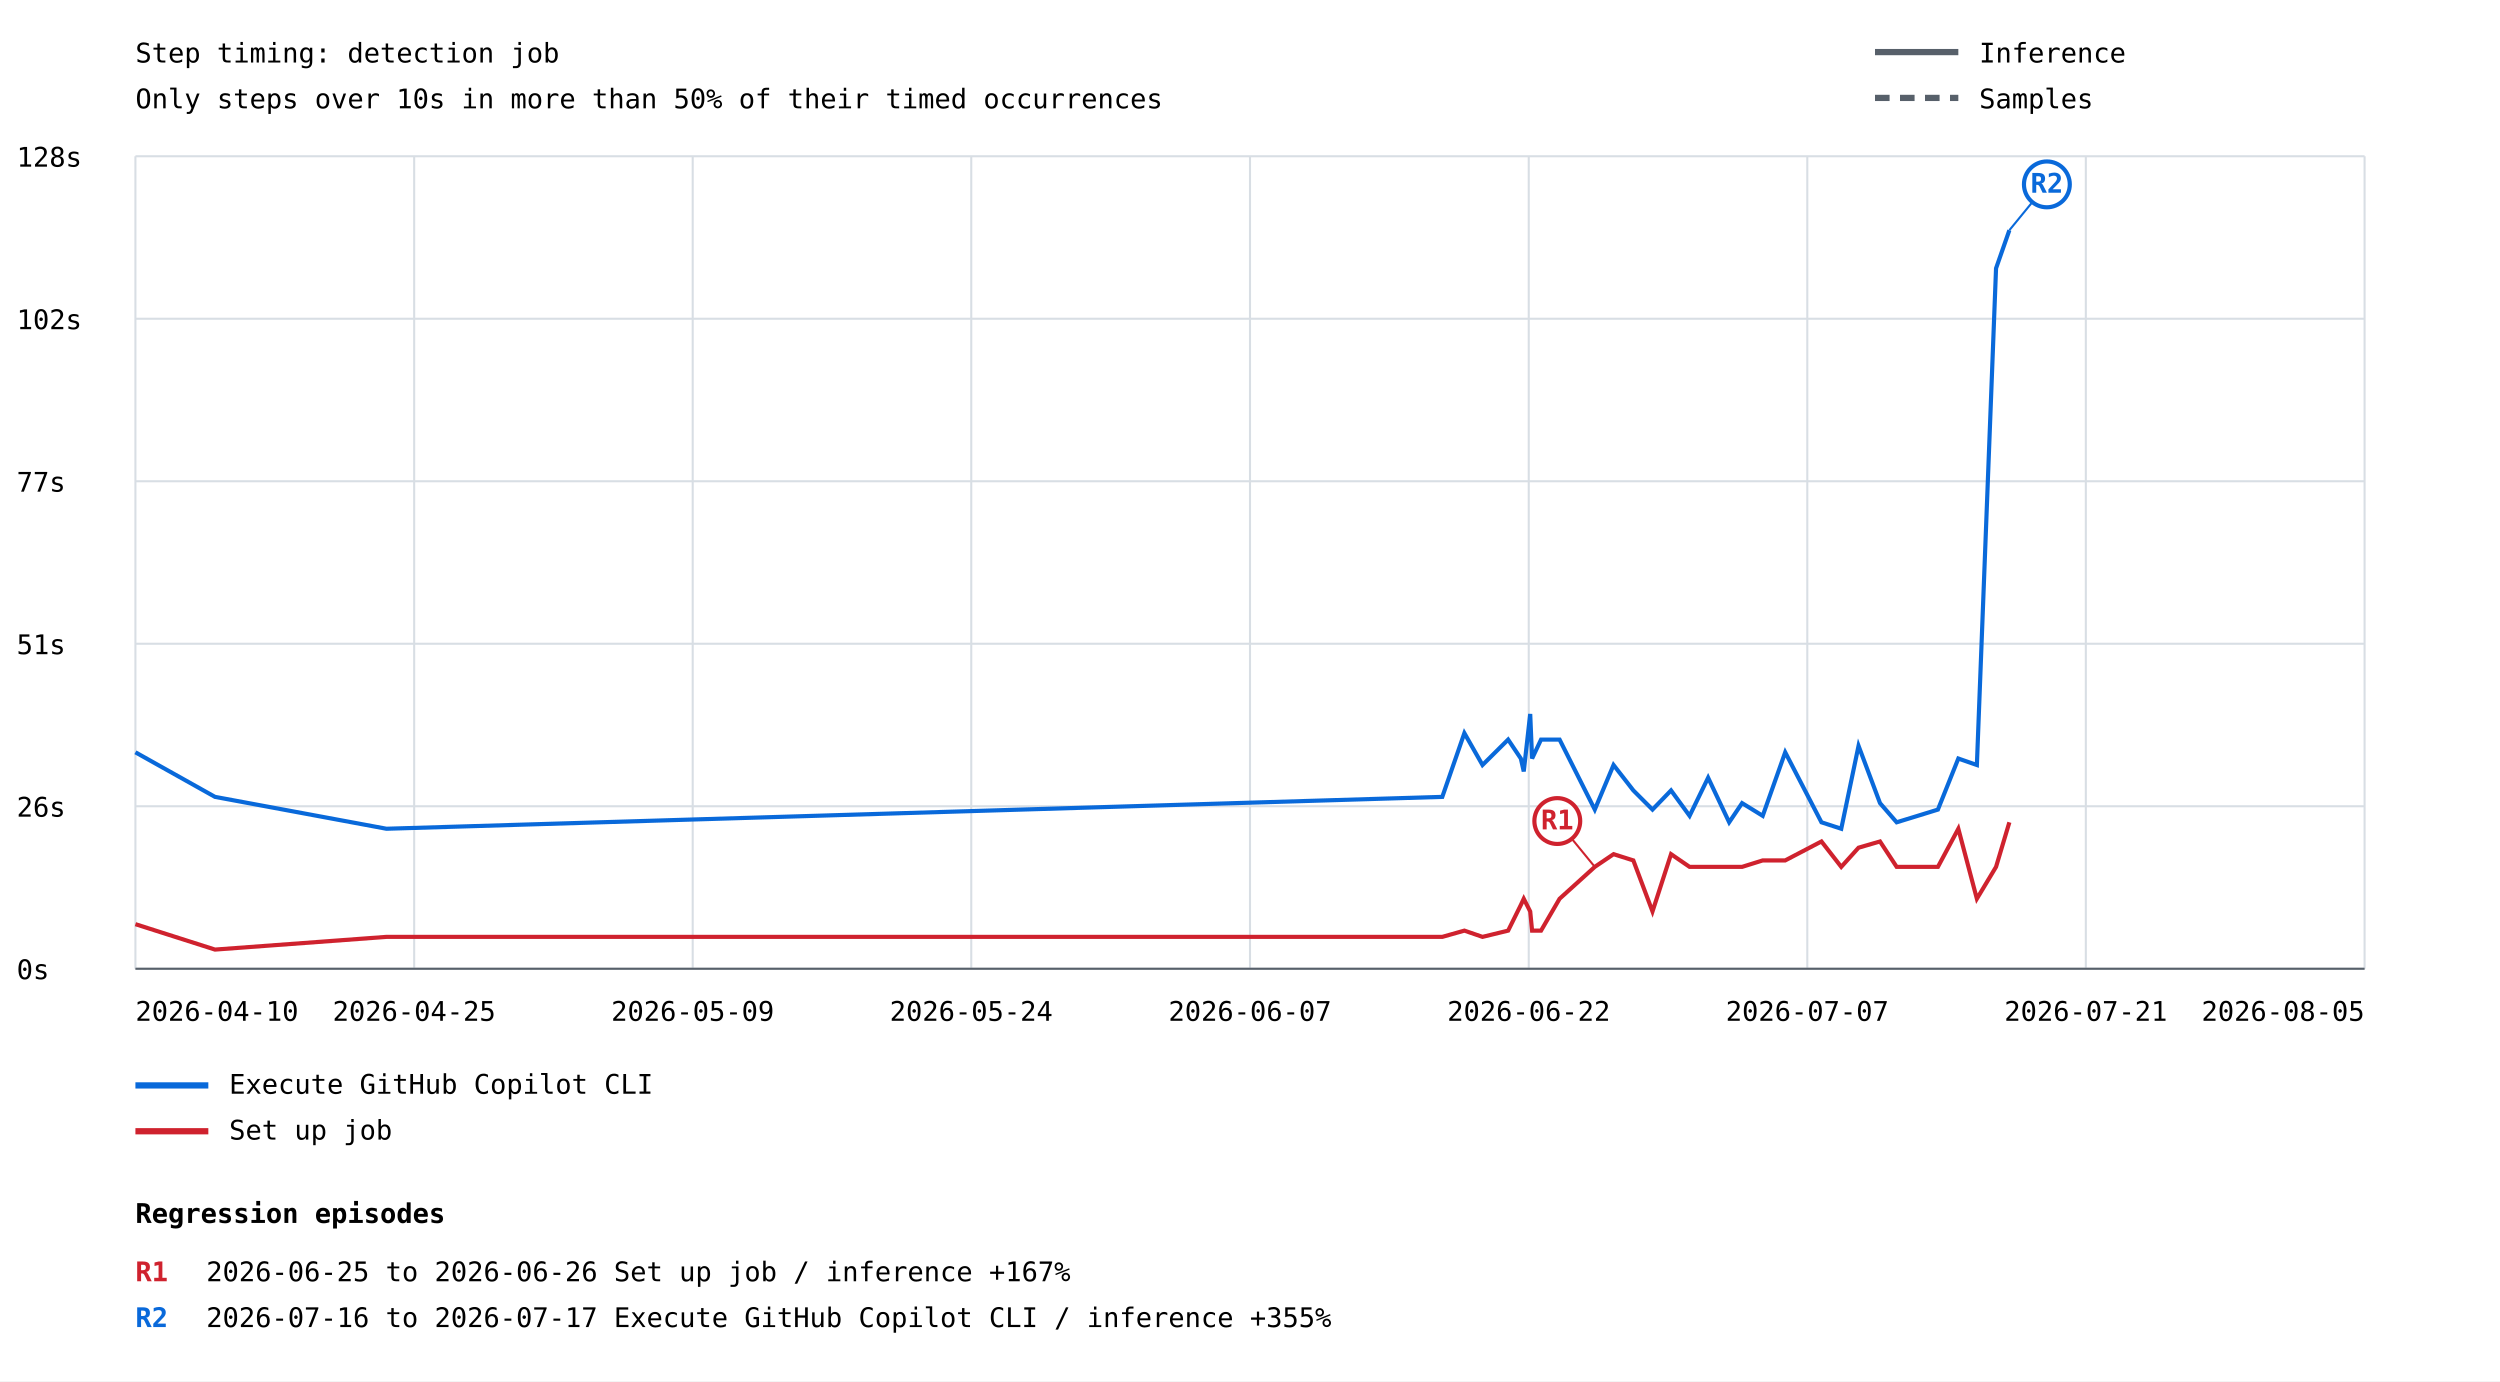
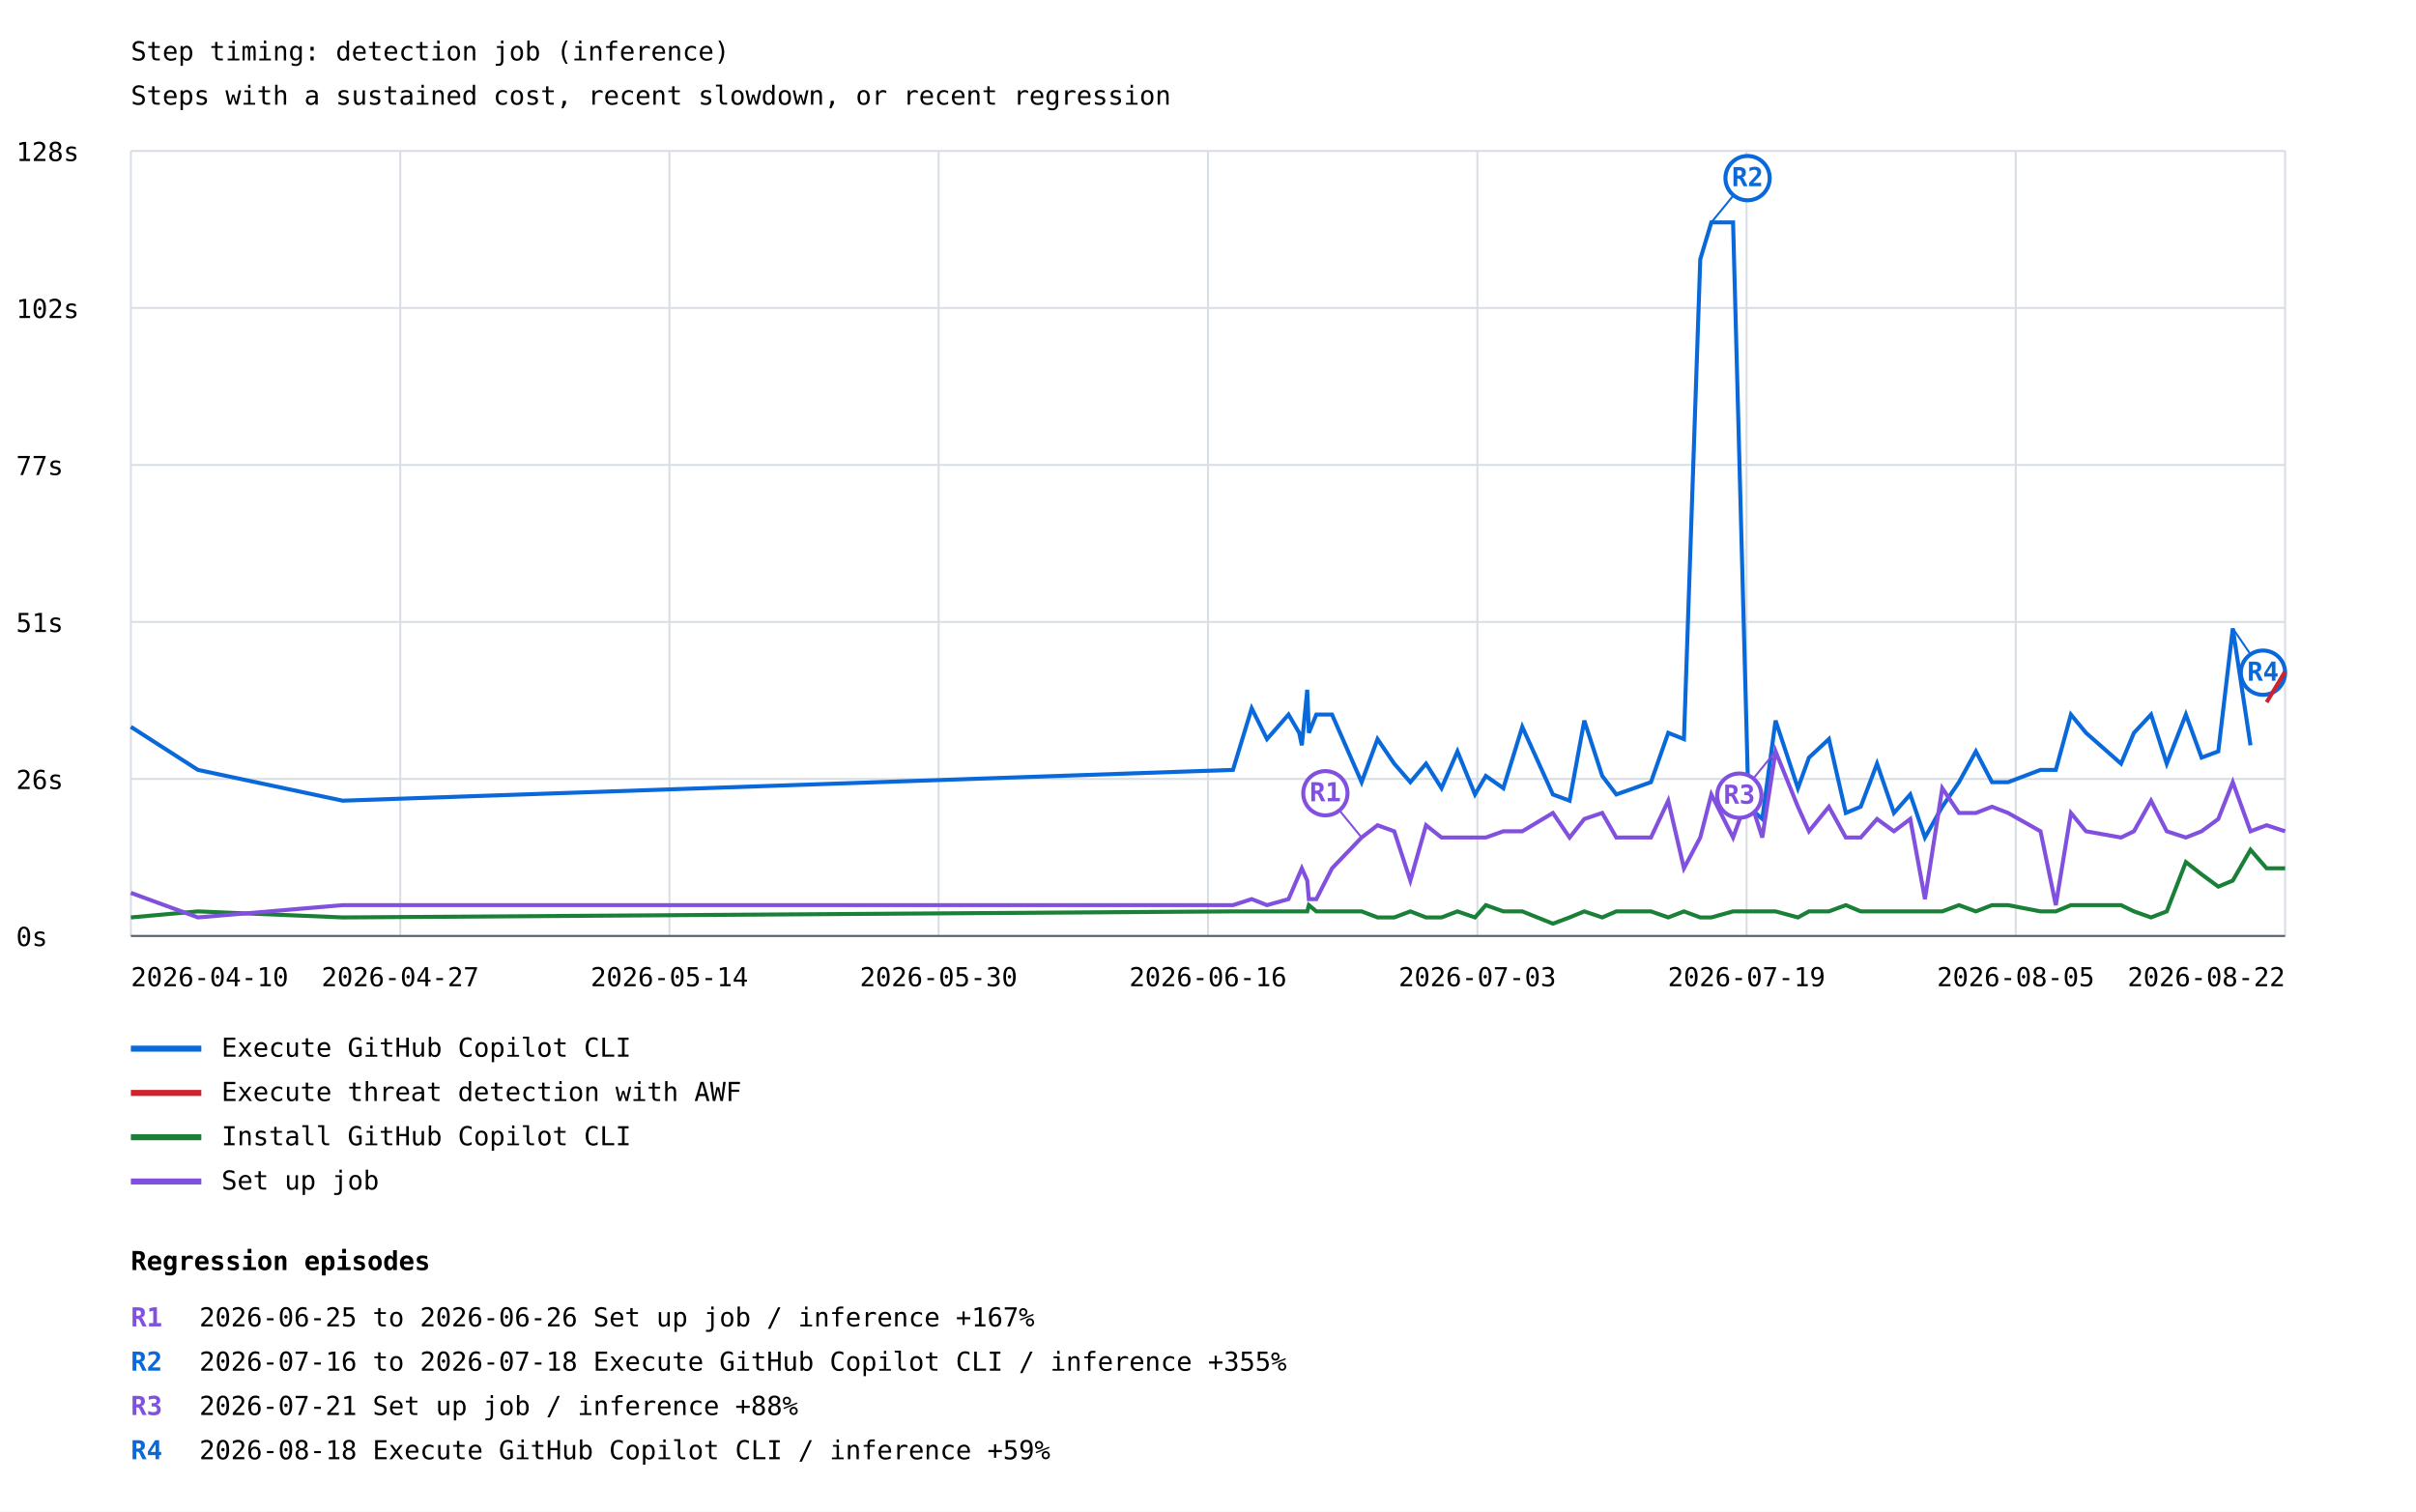
- <svg xmlns="http://www.w3.org/2000/svg" width="1200" height="663" viewBox="0 0 1200 663">
+ <svg xmlns="http://www.w3.org/2000/svg" width="1200" height="751" viewBox="0 0 1200 751">
  <rect width="100%" height="100%" fill="white" />
  <style>text{font-family:ui-monospace,monospace;font-size:13px}.axis{stroke:#57606a;stroke-width:1}.grid{stroke:#d8dee4;stroke-width:1}</style>
-   <text x="65" y="30" font-size="20">Step timing: detection job</text>
-   <text x="65" y="52">Only steps over 10s in more than 50% of their timed occurrences</text>
+   <text x="65" y="30" font-size="20">Step timing: detection job (inference)</text>
+   <text x="65" y="52">Steps with a sustained cost, recent slowdown, or recent regression</text>
  <line class="grid" x1="65" y1="465.0" x2="1135" y2="465.0" />
  <text x="8" y="470.0">0s</text>
  <line class="grid" x1="65" y1="387.0" x2="1135" y2="387.0" />
  <text x="8" y="392.0">26s</text>
  <line class="grid" x1="65" y1="309.0" x2="1135" y2="309.0" />
  <text x="8" y="314.0">51s</text>
  <line class="grid" x1="65" y1="231.0" x2="1135" y2="231.0" />
  <text x="8" y="236.0">77s</text>
  <line class="grid" x1="65" y1="153.0" x2="1135" y2="153.0" />
  <text x="8" y="158.0">102s</text>
  <line class="grid" x1="65" y1="75.0" x2="1135" y2="75.0" />
  <text x="8" y="80.0">128s</text>
  <line class="grid" x1="65.0" y1="75" x2="65.0" y2="465" />
  <line class="grid" x1="198.8" y1="75" x2="198.8" y2="465" />
  <line class="grid" x1="332.5" y1="75" x2="332.5" y2="465" />
  <line class="grid" x1="466.2" y1="75" x2="466.2" y2="465" />
  <line class="grid" x1="600.0" y1="75" x2="600.0" y2="465" />
  <line class="grid" x1="733.8" y1="75" x2="733.8" y2="465" />
  <line class="grid" x1="867.5" y1="75" x2="867.5" y2="465" />
  <line class="grid" x1="1001.2" y1="75" x2="1001.2" y2="465" />
  <line class="grid" x1="1135.0" y1="75" x2="1135.0" y2="465" />
-   <polyline points="65.0,361.1 103.2,382.5 185.5,397.8 692.3,382.5 702.9,351.9 711.6,367.2 723.9,355.0 730.0,364.1 731.4,370.3 734.5,342.7 735.4,364.1 739.7,355.0 748.6,355.0 765.5,388.6 774.5,367.2 784.0,379.4 793.2,388.6 802.1,379.4 811.0,391.6 819.9,373.3 830.0,394.7 836.2,385.5 846.1,391.6 856.9,361.1 874.3,394.7 883.8,397.8 892.1,358.0 902.4,385.5 910.4,394.7 920.5,391.6 930.2,388.6 940.0,364.1 948.9,367.2 958.1,128.8 964.5,110.5" fill="none" stroke="#0969da" stroke-width="2" />
-   <line x1="964.5" y1="110.5" x2="982.5" y2="88.5" stroke="#0969da" stroke-width="1" />
-   <circle cx="982.5" cy="88.5" r="11" fill="white" stroke="#0969da" stroke-width="2" />
-   <text x="982.5" y="92.5" fill="#0969da" font-size="10" font-weight="bold" text-anchor="middle">R2</text>
+   <polyline points="65.0,361.1 98.3,382.5 170.2,397.8 612.4,382.5 621.7,351.9 629.3,367.2 640.0,355.0 645.3,364.1 646.6,370.3 649.3,342.7 650.1,364.1 653.8,355.0 661.6,355.0 676.3,388.6 684.2,367.2 692.5,379.4 700.5,388.6 708.3,379.4 716.0,391.6 723.9,373.3 732.6,394.7 738.0,385.5 746.7,391.6 756.1,361.1 771.3,394.7 779.6,397.8 786.9,358.0 795.8,385.5 802.8,394.7 811.6,391.6 820.0,388.6 828.6,364.1 836.4,367.2 844.5,128.8 850.0,110.5 860.8,110.5 868.5,400.8 875.3,406.9 881.9,358.0 893.0,391.6 898.5,376.4 908.4,367.2 916.8,403.9 924.2,400.8 932.3,379.4 940.7,403.9 948.8,394.7 956.1,416.1 964.7,400.8 973.0,388.6 981.4,373.3 989.4,388.6 997.4,388.6 1013.5,382.5 1021.1,382.5 1028.6,355.0 1036.1,364.1 1053.5,379.4 1059.9,364.1 1068.4,355.0 1076.2,379.4 1085.7,355.0 1093.5,376.4 1101.8,373.3 1109.0,312.2 1117.8,370.3" fill="none" stroke="#0969da" stroke-width="2" />
+   <line x1="850.0" y1="110.5" x2="868.0" y2="88.5" stroke="#0969da" stroke-width="1" />
+   <circle cx="868.0" cy="88.5" r="11" fill="white" stroke="#0969da" stroke-width="2" />
+   <text x="868.0" y="92.5" fill="#0969da" font-size="10" font-weight="bold" text-anchor="middle">R2</text>
+   <line x1="1109.0" y1="312.2" x2="1124.0" y2="334.2" stroke="#0969da" stroke-width="1" />
+   <circle cx="1124.0" cy="334.2" r="11" fill="white" stroke="#0969da" stroke-width="2" />
+   <text x="1124.0" y="338.2" fill="#0969da" font-size="10" font-weight="bold" text-anchor="middle">R4</text>
  <line x1="65" y1="521" x2="100" y2="521" stroke="#0969da" stroke-width="3" />
  <text x="110" y="525">Execute GitHub Copilot CLI</text>
-   <polyline points="65.0,443.6 103.2,455.8 185.5,449.7 692.3,449.7 702.9,446.7 711.6,449.7 723.9,446.7 730.0,434.4 731.4,431.4 734.5,437.5 735.4,446.7 739.7,446.7 748.6,431.4 765.5,416.1 774.5,410.0 784.0,413.0 793.2,437.5 802.1,410.0 811.0,416.1 819.9,416.1 830.0,416.1 836.2,416.1 846.1,413.0 856.9,413.0 874.3,403.9 883.8,416.1 892.1,406.9 902.4,403.9 910.4,416.1 920.5,416.1 930.2,416.1 940.0,397.8 948.9,431.4 958.1,416.1 964.5,394.7" fill="none" stroke="#cf222e" stroke-width="2" />
-   <line x1="765.5" y1="416.1" x2="747.5" y2="394.1" stroke="#cf222e" stroke-width="1" />
-   <circle cx="747.5" cy="394.1" r="11" fill="white" stroke="#cf222e" stroke-width="2" />
-   <text x="747.5" y="398.1" fill="#cf222e" font-size="10" font-weight="bold" text-anchor="middle">R1</text>
+   <polyline points="1125.8,348.9 1135.0,333.6" fill="none" stroke="#cf222e" stroke-width="2" />
  <line x1="65" y1="543" x2="100" y2="543" stroke="#cf222e" stroke-width="3" />
-   <text x="110" y="547">Set up job</text>
+   <text x="110" y="547">Execute threat detection with AWF</text>
+   <polyline points="65.0,455.8 98.3,452.8 170.2,455.8 612.4,452.8 621.7,452.8 629.3,452.8 640.0,452.8 645.3,452.8 646.6,452.8 649.3,452.8 650.1,449.7 653.8,452.8 661.6,452.8 676.3,452.8 684.2,455.8 692.5,455.8 700.5,452.8 708.3,455.8 716.0,455.8 723.9,452.8 732.6,455.8 738.0,449.7 746.7,452.8 756.1,452.8 771.3,458.9 779.6,455.8 786.9,452.8 795.8,455.8 802.8,452.8 811.6,452.8 820.0,452.8 828.6,455.8 836.4,452.8 844.5,455.8 850.0,455.8 860.8,452.8 868.5,452.8 875.3,452.8 881.9,452.8 893.0,455.8 898.5,452.8 908.4,452.8 916.8,449.7 924.2,452.8 932.3,452.8 940.7,452.8 948.8,452.8 956.1,452.8 964.7,452.8 973.0,449.7 981.4,452.8 989.4,449.7 997.4,449.7 1013.5,452.8 1021.1,452.8 1028.6,449.7 1036.1,449.7 1053.5,449.7 1059.9,452.8 1068.4,455.8 1076.2,452.8 1085.7,428.3 1093.5,434.4 1101.8,440.5 1109.0,437.5 1117.8,422.2 1125.8,431.4 1135.0,431.4" fill="none" stroke="#1a7f37" stroke-width="2" />
+   <line x1="65" y1="565" x2="100" y2="565" stroke="#1a7f37" stroke-width="3" />
+   <text x="110" y="569">Install GitHub Copilot CLI</text>
+   <polyline points="65.0,443.6 98.3,455.8 170.2,449.7 612.4,449.7 621.7,446.7 629.3,449.7 640.0,446.7 645.3,434.4 646.6,431.4 649.3,437.5 650.1,446.7 653.8,446.7 661.6,431.4 676.3,416.1 684.2,410.0 692.5,413.0 700.5,437.5 708.3,410.0 716.0,416.1 723.9,416.1 732.6,416.1 738.0,416.1 746.7,413.0 756.1,413.0 771.3,403.9 779.6,416.1 786.9,406.9 795.8,403.9 802.8,416.1 811.6,416.1 820.0,416.1 828.6,397.8 836.4,431.4 844.5,416.1 850.0,394.7 860.8,416.1 868.5,394.7 875.3,416.1 881.9,373.3 893.0,400.8 898.5,413.0 908.4,400.8 916.8,416.1 924.2,416.1 932.3,406.9 940.7,413.0 948.8,406.9 956.1,446.7 964.7,391.6 973.0,403.9 981.4,403.9 989.4,400.8 997.4,403.9 1013.5,413.0 1021.1,449.7 1028.6,403.9 1036.1,413.0 1053.5,416.1 1059.9,413.0 1068.4,397.8 1076.2,413.0 1085.7,416.1 1093.5,413.0 1101.8,406.9 1109.0,388.6 1117.8,413.0 1125.8,410.0 1135.0,413.0" fill="none" stroke="#8250df" stroke-width="2" />
+   <line x1="676.3" y1="416.1" x2="658.3" y2="394.1" stroke="#8250df" stroke-width="1" />
+   <circle cx="658.3" cy="394.1" r="11" fill="white" stroke="#8250df" stroke-width="2" />
+   <text x="658.3" y="398.1" fill="#8250df" font-size="10" font-weight="bold" text-anchor="middle">R1</text>
+   <line x1="881.9" y1="373.3" x2="863.9" y2="395.3" stroke="#8250df" stroke-width="1" />
+   <circle cx="863.9" cy="395.3" r="11" fill="white" stroke="#8250df" stroke-width="2" />
+   <text x="863.9" y="399.3" fill="#8250df" font-size="10" font-weight="bold" text-anchor="middle">R3</text>
+   <line x1="65" y1="587" x2="100" y2="587" stroke="#8250df" stroke-width="3" />
+   <text x="110" y="591">Set up job</text>
  <text x="65.0" y="490" text-anchor="start">2026-04-10</text>
-   <text x="198.8" y="490" text-anchor="middle">2026-04-25</text>
-   <text x="332.5" y="490" text-anchor="middle">2026-05-09</text>
-   <text x="466.2" y="490" text-anchor="middle">2026-05-24</text>
-   <text x="600.0" y="490" text-anchor="middle">2026-06-07</text>
-   <text x="733.8" y="490" text-anchor="middle">2026-06-22</text>
-   <text x="867.5" y="490" text-anchor="middle">2026-07-07</text>
-   <text x="1001.2" y="490" text-anchor="middle">2026-07-21</text>
-   <text x="1135.0" y="490" text-anchor="end">2026-08-05</text>
+   <text x="198.8" y="490" text-anchor="middle">2026-04-27</text>
+   <text x="332.5" y="490" text-anchor="middle">2026-05-14</text>
+   <text x="466.2" y="490" text-anchor="middle">2026-05-30</text>
+   <text x="600.0" y="490" text-anchor="middle">2026-06-16</text>
+   <text x="733.8" y="490" text-anchor="middle">2026-07-03</text>
+   <text x="867.5" y="490" text-anchor="middle">2026-07-19</text>
+   <text x="1001.2" y="490" text-anchor="middle">2026-08-05</text>
+   <text x="1135.0" y="490" text-anchor="end">2026-08-22</text>
  <line class="axis" x1="65" y1="465" x2="1135" y2="465" />
-   <line x1="900" y1="25" x2="940" y2="25" stroke="#57606a" stroke-width="3" />
-   <text x="950" y="30">Inference</text>
-   <line x1="900" y1="47" x2="940" y2="47" stroke="#57606a" stroke-width="3" stroke-dasharray="7 5" />
-   <text x="950" y="52">Samples</text>
-   <text x="65" y="587" font-size="16" font-weight="bold">Regression episodes</text>
-   <text x="65" y="615" fill="#cf222e" font-weight="bold">R1</text>
-   <text x="99" y="615">2026-06-25 to 2026-06-26  Set up job / inference  +167%</text>
-   <text x="65" y="637" fill="#0969da" font-weight="bold">R2</text>
-   <text x="99" y="637">2026-07-16 to 2026-07-17  Execute GitHub Copilot CLI / inference  +355%</text>
+   <text x="65" y="631" font-size="16" font-weight="bold">Regression episodes</text>
+   <text x="65" y="659" fill="#8250df" font-weight="bold">R1</text>
+   <text x="99" y="659">2026-06-25 to 2026-06-26  Set up job / inference  +167%</text>
+   <text x="65" y="681" fill="#0969da" font-weight="bold">R2</text>
+   <text x="99" y="681">2026-07-16 to 2026-07-18  Execute GitHub Copilot CLI / inference  +355%</text>
+   <text x="65" y="703" fill="#8250df" font-weight="bold">R3</text>
+   <text x="99" y="703">2026-07-21  Set up job / inference  +88%</text>
+   <text x="65" y="725" fill="#0969da" font-weight="bold">R4</text>
+   <text x="99" y="725">2026-08-18  Execute GitHub Copilot CLI / inference  +59%</text>
</svg>
